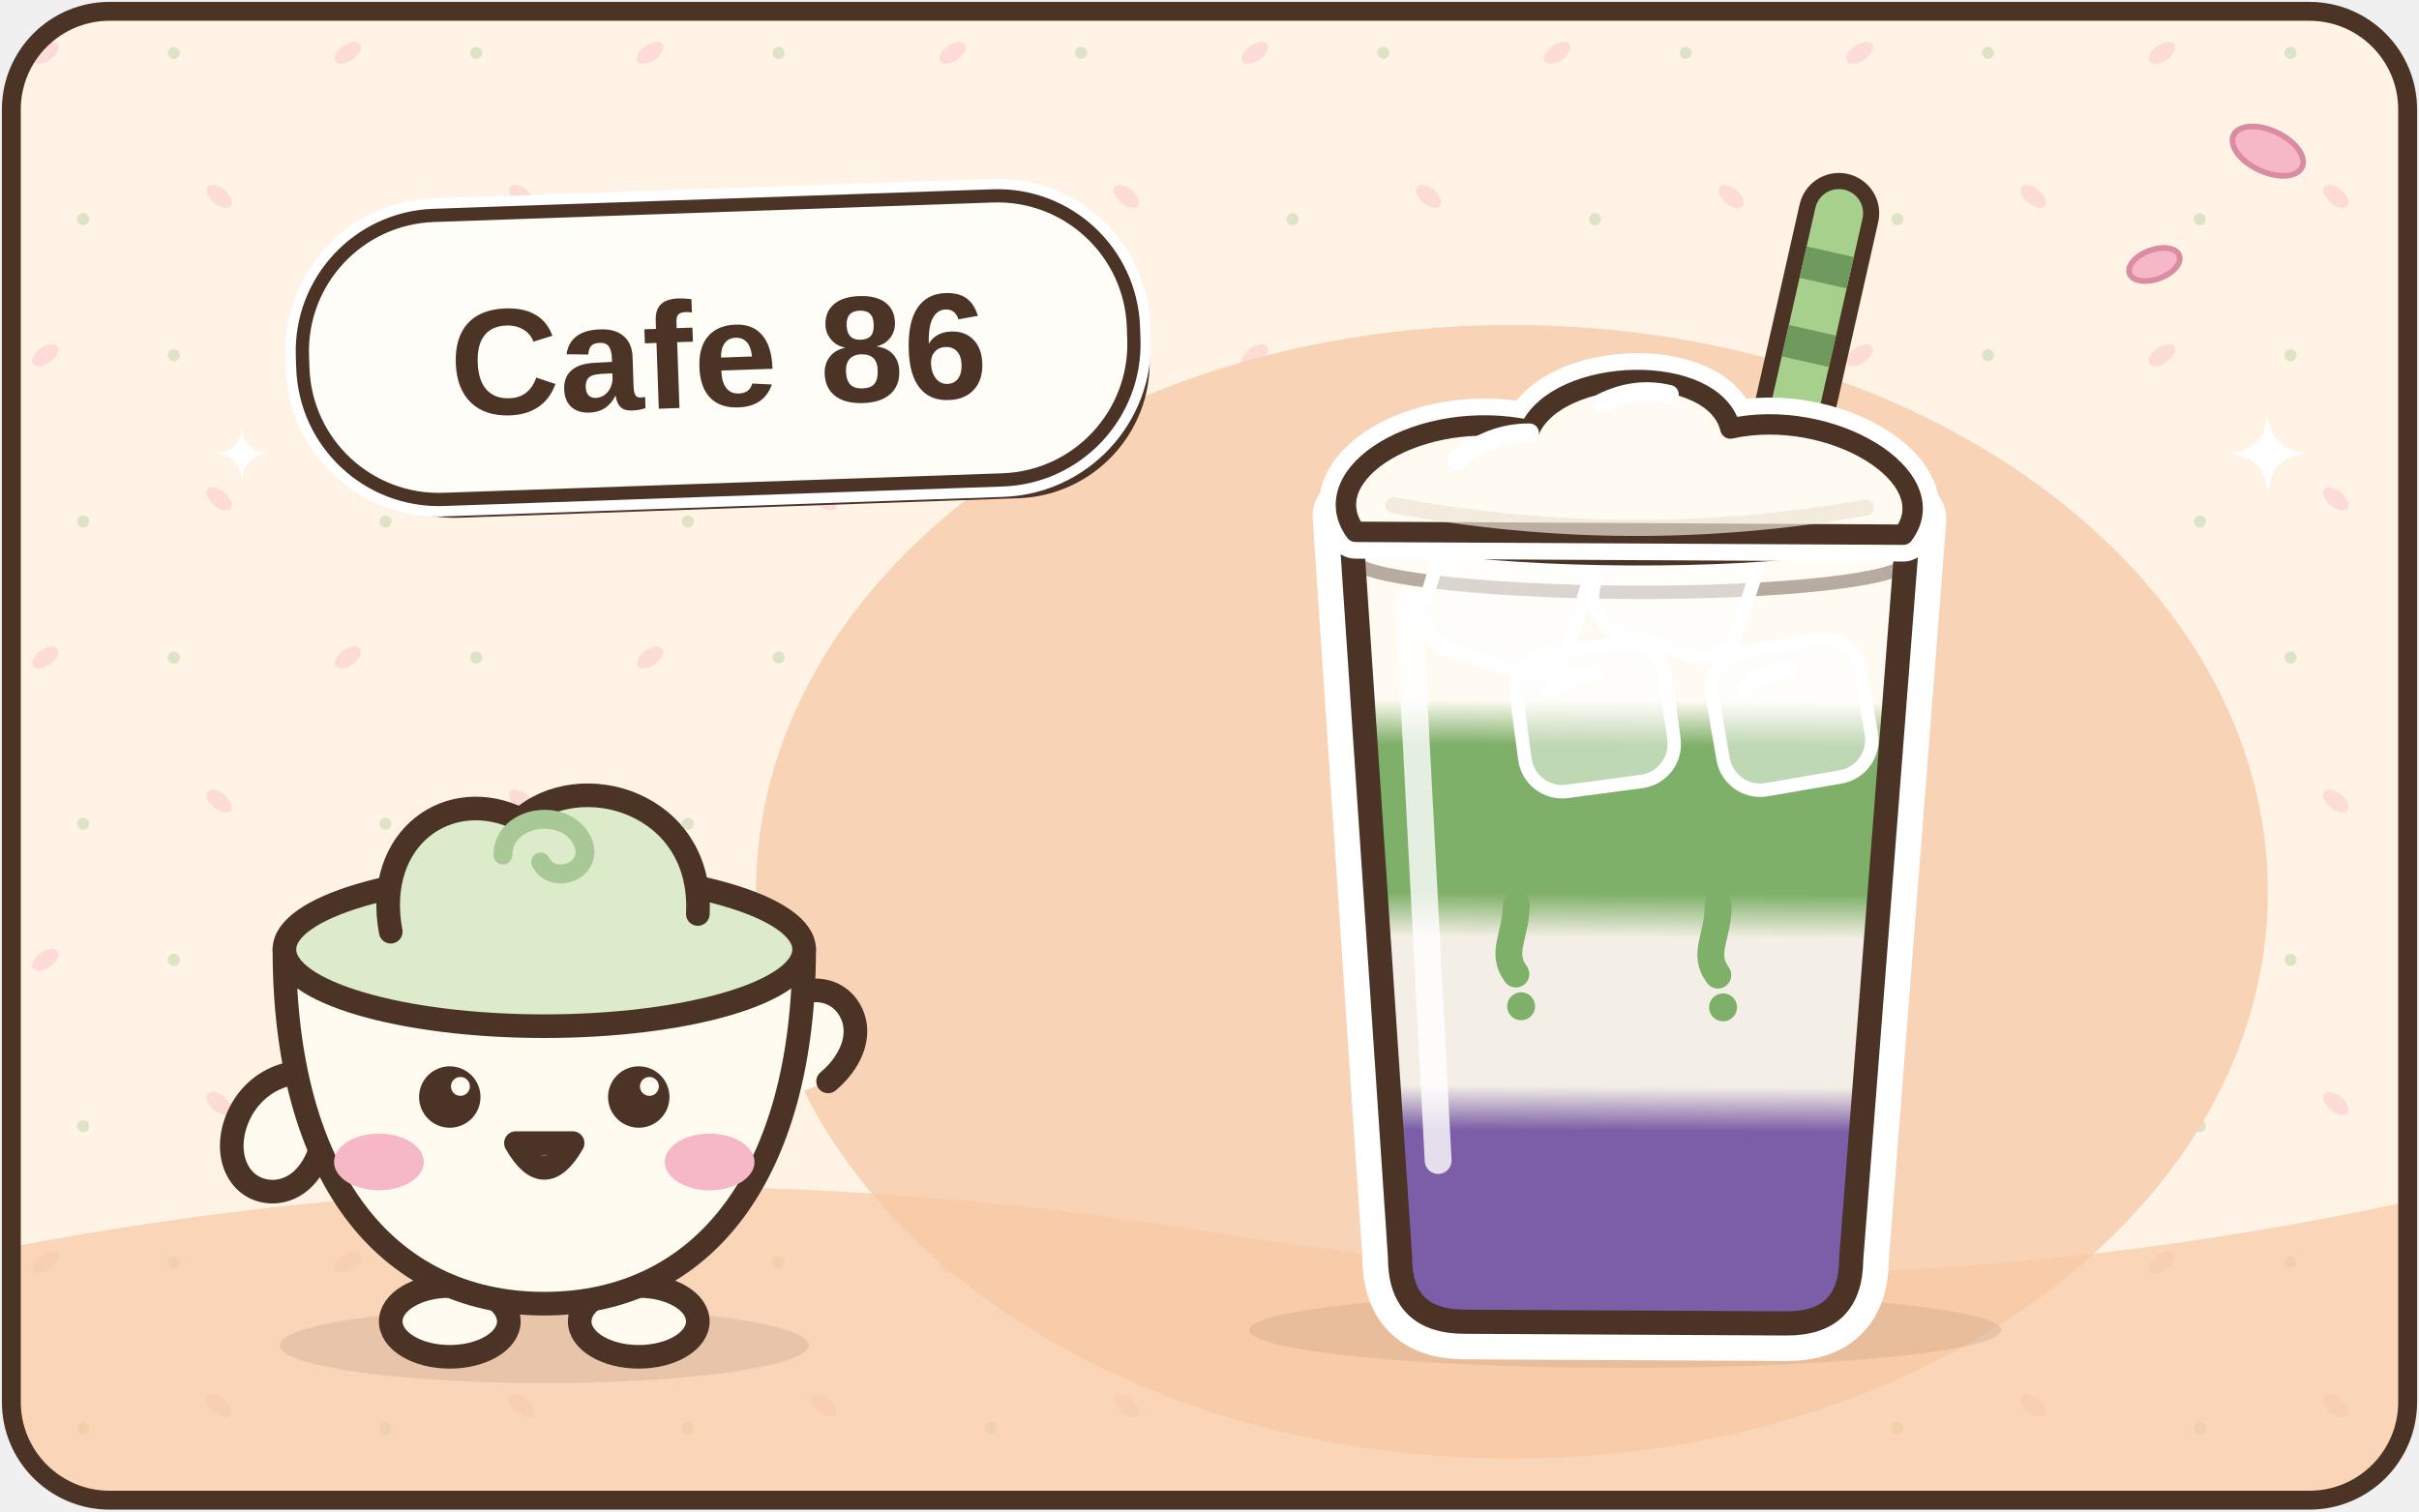
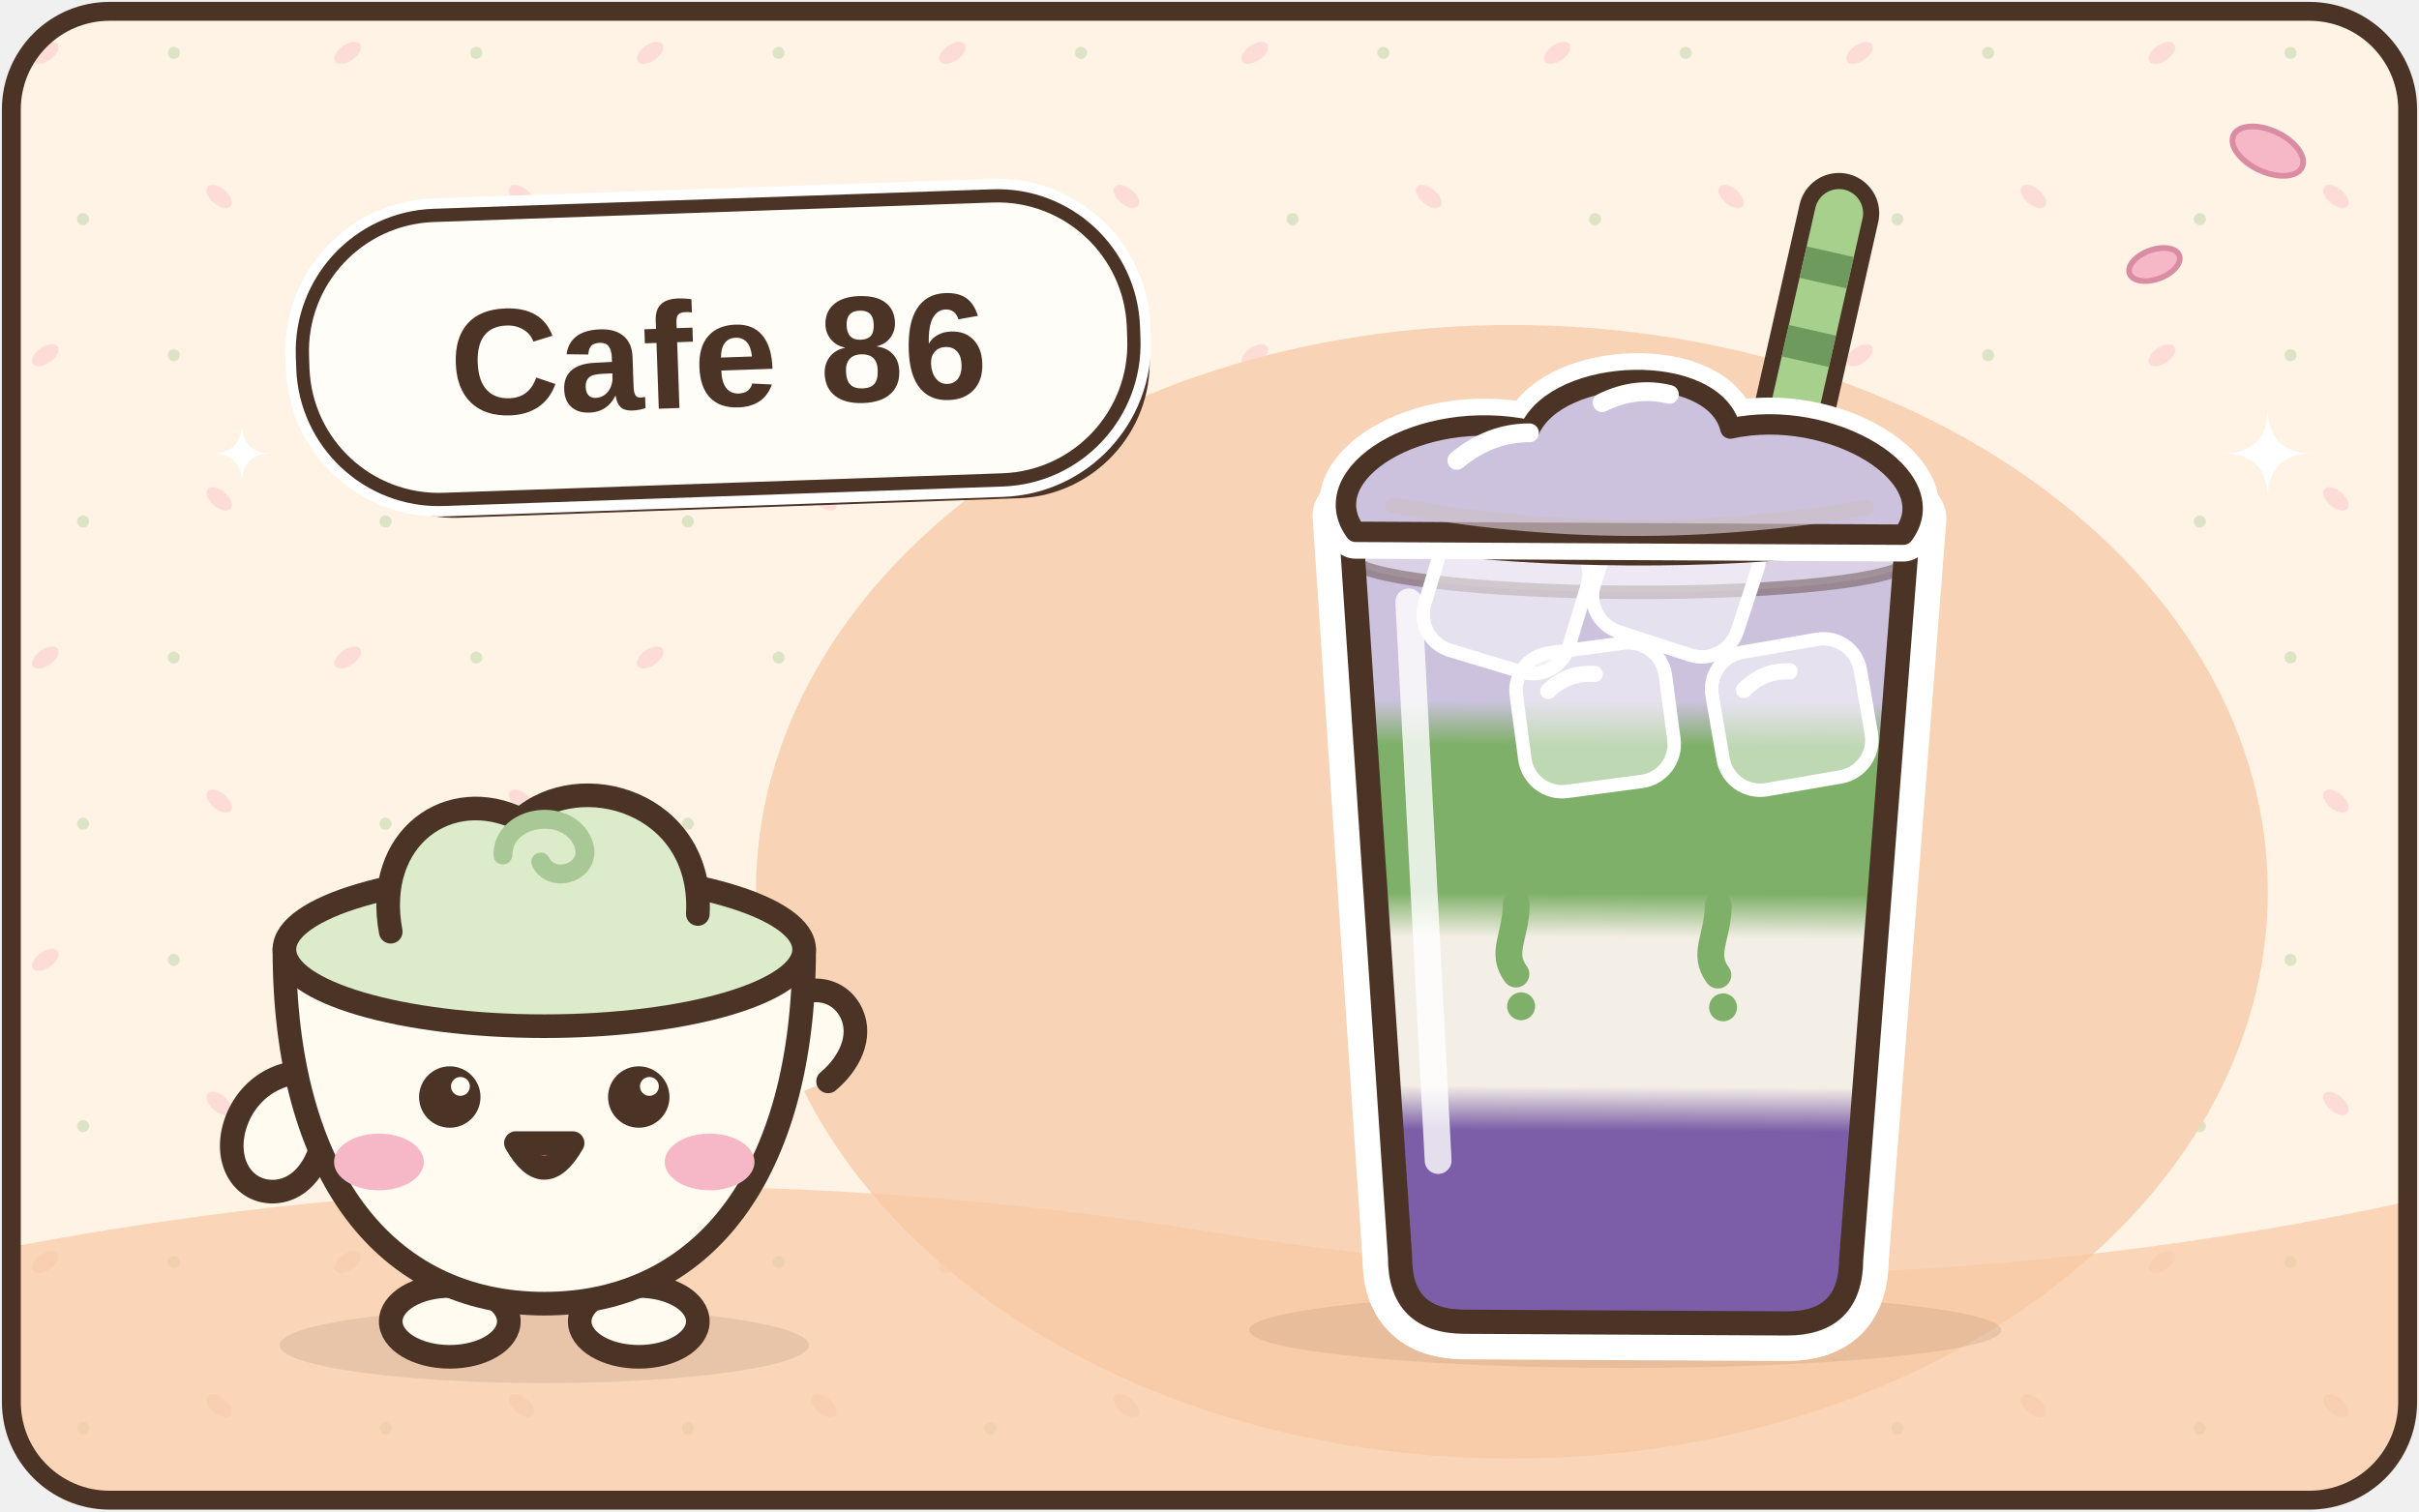
<svg xmlns="http://www.w3.org/2000/svg" viewBox="0 0 640 400" width="640" height="400" class="art-event" role="img" aria-label="Cafe 86" font-family="'M PLUS Rounded 1c', ui-rounded, 'Hiragino Maru Gothic ProN', 'Arial Rounded MT Bold', Nunito, Arial, sans-serif">
  <defs>
    <pattern id="ekwcmegp" width="80" height="80" patternUnits="userSpaceOnUse">
      <g fill="#F6A3B8" fill-opacity=".3">
        <ellipse cx="12" cy="14" rx="4" ry="2.2" transform="rotate(-35 12 14)" />
        <ellipse cx="58" cy="52" rx="4" ry="2.2" transform="rotate(40 58 52)" />
      </g>
      <g fill="#8CBF7A" fill-opacity=".3">
        <circle cx="46" cy="14" r="1.6" />
        <circle cx="22" cy="58" r="1.6" />
      </g>
    </pattern>
    <linearGradient id="ekwcmegd0l" gradientUnits="userSpaceOnUse" x1="0" x2="0" y1="-142" y2="-4">
-       <stop offset="0%" stop-color="#FFFBF2" />
-       <stop offset="19%" stop-color="#FFFBF2" />
+       <stop offset="0%" stop-color="#CDC2DE" />
+       <stop offset="19%" stop-color="#CDC2DE" />
      <stop offset="25%" stop-color="#7FB069" />
      <stop offset="45%" stop-color="#7FB069" />
      <stop offset="51%" stop-color="#F4EFE6" />
      <stop offset="71%" stop-color="#F4EFE6" />
      <stop offset="77%" stop-color="#7B5EA7" />
      <stop offset="100%" stop-color="#7B5EA7" />
    </linearGradient>
    <clipPath id="ekwcmegd0c">
      <path d="M-52 -150L-42 -12Q-42 0 -30 0L30 0Q42 0 42 -12L52 -150Z" />
    </clipPath>
  </defs>
  <rect x="3" y="3" width="634" height="394" rx="26" fill="#FFF3E6" class="art-bg" />
  <rect x="3" y="3" width="634" height="394" rx="26" fill="url(#ekwcmegp)" />
  <ellipse cx="400" cy="236" rx="200" ry="150" fill="#F8D3B5" />
  <path d="M3 330Q160 300 320 326 T 637 318L637 371Q637 397 611 397L29 397Q3 397 3 371Z" fill="#F8C9A2" opacity="0.7" />
  <ellipse cx="430" cy="352" rx="99.5" ry="10" fill="#4B3426" opacity="0.1" />
  <g transform="translate(430 350) rotate(0.3) scale(1.421)">
    <path d="M-52 -150L-42 -12Q-42 0 -30 0L30 0Q42 0 42 -12L52 -150Z" fill="#FFFFFF" stroke="#FFFFFF" stroke-width="14" stroke-linejoin="round" />
    <path d="M-52 -150L-42 -12Q-42 0 -30 0L30 0Q42 0 42 -12L52 -150Z" fill="#EEF7F3" fill-opacity="0.9" />
    <path d="M-3 -18L38.7 -206.8" fill="none" stroke="#4B3426" stroke-width="15" stroke-linecap="round" stroke-linejoin="round" />
    <path d="M-3 -18L38.7 -206.8" fill="none" stroke="#A8D08D" stroke-width="9" stroke-linecap="round" stroke-linejoin="round" />
    <path d="M-3 -18L38.7 -206.8" fill="none" stroke="#6E9A5E" stroke-width="9" stroke-linecap="butt" stroke-linejoin="round" stroke-dasharray="6 9" />
    <g clip-path="url(#ekwcmegd0c)">
      <rect x="-80" y="-142" width="160" height="142" fill="url(#ekwcmegd0l)" />
      <path d="M-20.7 -77.8 c 0 6 -3 9 0 13" fill="none" stroke="#7FB069" stroke-width="5" stroke-linecap="round" stroke-linejoin="round" />
      <circle cx="-19.7" cy="-58.8" r="2.6" fill="#7FB069" />
      <path d="M16.9 -77.8 c 0 6 -3 9 0 13" fill="none" stroke="#7FB069" stroke-width="5" stroke-linecap="round" stroke-linejoin="round" />
      <circle cx="17.9" cy="-58.8" r="2.6" fill="#7FB069" />
-       <ellipse cx="0" cy="-142" rx="51.5" ry="6" fill="#FFFCF5" stroke="#4B3426" stroke-width="2.5" stroke-opacity="0.4" />
+       <ellipse cx="0" cy="-142" rx="51.5" ry="6" fill="#DAD1E6" stroke="#4B3426" stroke-width="2.5" stroke-opacity="0.4" />
      <rect x="-36.9" y="-148.5" width="28" height="26" rx="7" transform="rotate(16.5 -22.9 -135.5)" fill="#FFFFFF" fill-opacity="0.5" stroke="#FFFFFF" stroke-width="2.5" stroke-opacity="1" />
      <path d="M-30.9 -141.5 q 4 -3 9 -2" transform="rotate(16.5 -22.9 -135.5)" fill="none" stroke="#FFFFFF" stroke-width="3" stroke-linecap="round" stroke-linejoin="round" />
      <rect x="-20.2" y="-125.7" width="28" height="26" rx="7" transform="rotate(-7.9 -6.2 -112.7)" fill="#FFFFFF" fill-opacity="0.5" stroke="#FFFFFF" stroke-width="2.5" stroke-opacity="1" />
      <path d="M-14.2 -118.7 q 4 -3 9 -2" transform="rotate(-7.9 -6.2 -112.7)" fill="none" stroke="#FFFFFF" stroke-width="3" stroke-linecap="round" stroke-linejoin="round" />
      <rect x="-5.3" y="-151.9" width="28" height="26" rx="7" transform="rotate(17.8 8.7 -138.9)" fill="#FFFFFF" fill-opacity="0.5" stroke="#FFFFFF" stroke-width="2.5" stroke-opacity="1" />
      <path d="M0.7 -144.9 q 4 -3 9 -2" transform="rotate(17.8 8.7 -138.9)" fill="none" stroke="#FFFFFF" stroke-width="3" stroke-linecap="round" stroke-linejoin="round" />
      <rect x="16.4" y="-126.4" width="28" height="26" rx="7" transform="rotate(-10.1 30.4 -113.4)" fill="#FFFFFF" fill-opacity="0.5" stroke="#FFFFFF" stroke-width="2.5" stroke-opacity="1" />
      <path d="M22.4 -119.4 q 4 -3 9 -2" transform="rotate(-10.1 30.4 -113.4)" fill="none" stroke="#FFFFFF" stroke-width="3" stroke-linecap="round" stroke-linejoin="round" />
    </g>
    <path d="M-35 -30L-41 -134" fill="none" stroke="#FFFFFF" stroke-width="5" stroke-linecap="round" stroke-linejoin="round" opacity="0.8" />
    <path d="M-52 -150L-42 -12Q-42 0 -30 0L30 0Q42 0 42 -12L52 -150" fill="none" stroke="#4B3426" stroke-width="4.5" stroke-linecap="round" stroke-linejoin="round" />
    <ellipse cx="0" cy="-150" rx="52" ry="7" fill="none" stroke="#4B3426" stroke-width="4" />
    <path d="M-51 -147C-59 -157.8 -39 -170.3 -18.7 -166.1C-13.5 -178.1 15.6 -179.1 18.7 -166.6C37.4 -170.8 59 -157.8 51 -147Z" fill="#FFFFFF" stroke="#FFFFFF" stroke-width="10" stroke-linejoin="round" />
-     <path d="M-51 -147C-59 -157.8 -39 -170.3 -18.7 -166.1C-13.5 -178.1 15.6 -179.1 18.7 -166.6C37.4 -170.8 59 -157.8 51 -147Z" fill="#FFFBF2" stroke="#4B3426" stroke-width="3.8" stroke-linejoin="round" />
-     <path d="M-44 -152Q0 -144 44 -152" fill="none" stroke="#ECE4D5" stroke-width="3" stroke-linecap="round" stroke-linejoin="round" opacity="0.7" />
+     <path d="M-51 -147C-59 -157.8 -39 -170.3 -18.7 -166.1C-13.5 -178.1 15.6 -179.1 18.7 -166.6C37.4 -170.8 59 -157.8 51 -147Z" fill="#CDC2DE" stroke="#4B3426" stroke-width="3.8" stroke-linejoin="round" />
+     <path d="M-44 -152Q0 -144 44 -152" fill="none" stroke="#CCBFC8" stroke-width="3" stroke-linecap="round" stroke-linejoin="round" opacity="0.7" />
    <path d="M-32.2 -160.4 q 6.2 -5.2 13.5 -5.2M-5.2 -171.3 q 6.2 -3.1 12.5 -1.6" fill="none" stroke="#FFFFFF" stroke-width="3.5" stroke-linecap="round" stroke-linejoin="round" />
  </g>
  <ellipse cx="144" cy="356" rx="70" ry="10" fill="#4B3426" opacity="0.1" />
  <g transform="translate(44 170) scale(3.125)">
    <path class="m-o m-c m-arm-l" stroke="#4B3426" stroke-width="2" stroke-linejoin="round" stroke-linecap="round" fill="#FFFBF0" d="M12.5 36.5c-3-.5-6 1.5-6.8 4.8-.7 3 1 5.4 3.6 5.2 2.2-.2 3.6-2.3 4-4.6" />
    <g transform="rotate(-120 52 38)">
      <path class="m-o m-c m-arm-r" stroke="#4B3426" stroke-width="2" stroke-linejoin="round" stroke-linecap="round" fill="#FFFBF0" d="M51.5 36.5c3-.5 6 1.5 6.8 4.8.7 3-1 5.4-3.6 5.2-2.2-.2-3.6-2.3-4-4.6" />
    </g>
    <g class="m-feet">
      <ellipse class="m-o m-c m-foot-l" stroke="#4B3426" stroke-width="2" stroke-linejoin="round" stroke-linecap="round" fill="#FFFBF0" cx="24" cy="57.5" rx="5" ry="3" />
      <ellipse class="m-o m-c m-foot-r" stroke="#4B3426" stroke-width="2" stroke-linejoin="round" stroke-linecap="round" fill="#FFFBF0" cx="40" cy="57.5" rx="5" ry="3" />
    </g>
    <path class="m-o m-c m-cup" stroke="#4B3426" stroke-width="2" stroke-linejoin="round" stroke-linecap="round" fill="#FFFBF0" d="M10 26c0 19 8.5 30 22 30s22-11 22-30z" />
    <g class="m-foamg">
      <ellipse class="m-o m-f" stroke="#4B3426" stroke-width="2" stroke-linejoin="round" stroke-linecap="round" fill="#DCEBC9" cx="32" cy="26" rx="22" ry="6.5" />
      <path class="m-o m-f" stroke="#4B3426" stroke-width="2" stroke-linejoin="round" stroke-linecap="round" fill="#DCEBC9" d="M19 24.5c-1.5-8 5-12.5 11-9.5 5-4.5 15.5-1.5 15 8" />
      <path class="m-s" fill="none" stroke="#A8C996" stroke-width="1.6" stroke-linecap="round" d="M28.5 18c0-3.4 5.5-4.2 6.8-1 .9 2.4-2.6 3.6-3.6 1.6" />
    </g>
    <g class="m-look">
      <g class="m-eyes">
        <circle class="m-ink" fill="#4B3426" cx="24" cy="38.5" r="2.6" />
        <circle class="m-ink" fill="#4B3426" cx="40" cy="38.5" r="2.6" />
        <circle class="m-hi" fill="#FFFBF0" cx="24.9" cy="37.6" r=".8" />
        <circle class="m-hi" fill="#FFFBF0" cx="40.9" cy="37.6" r=".8" />
      </g>
    </g>
    <ellipse class="m-blush" fill="#F6B7C7" cx="18" cy="44" rx="3.8" ry="2.4" />
    <ellipse class="m-blush" fill="#F6B7C7" cx="46" cy="44" rx="3.8" ry="2.4" />
    <path class="m-o m-in m-mouth" stroke="#4B3426" stroke-width="2" stroke-linejoin="round" stroke-linecap="round" fill="#B4535F" d="M29.6 42.4q2.4 4.2 4.8 0z" />
  </g>
  <ellipse cx="600" cy="40" rx="10" ry="5.5" transform="rotate(25 600 40)" fill="#F6B7C7" stroke="#D98CA2" stroke-width="1.5" />
  <ellipse cx="570" cy="70" rx="7" ry="3.9" transform="rotate(-20 570 70)" fill="#F6B7C7" stroke="#D98CA2" stroke-width="1.5" />
  <ellipse cx="250" cy="120" rx="6" ry="3.3" transform="rotate(40 250 120)" fill="#F6B7C7" stroke="#D98CA2" stroke-width="1.5" />
  <path d="M600 108Q600 120 612 120Q600 120 600 132Q600 120 588 120Q600 120 600 108Z" fill="#FFFFFF" />
  <path d="M256 51Q256 60 265 60Q256 60 256 69Q256 60 247 60Q256 60 256 51Z" fill="#FFFFFF" />
  <path d="M64 112Q64 120 72 120Q64 120 64 128Q64 120 56 120Q64 120 64 112Z" fill="#FFFFFF" />
  <g transform="rotate(-2 190 92)">
    <rect x="84" y="59.4" width="220" height="75.2" rx="36" fill="#4B3426" />
    <rect x="80" y="54.4" width="220" height="75.2" rx="36" fill="#FFFDF7" stroke="#FFFFFF" stroke-width="9" paint-order="stroke" />
    <rect x="80" y="54.4" width="220" height="75.2" rx="36" fill="none" stroke="#4B3426" stroke-width="3.5" />
    <text x="190" y="107.6" font-size="40" font-weight="800" text-anchor="middle" fill="#4B3426">Cafe 86</text>
  </g>
  <rect x="3" y="3" width="634" height="394" rx="26" fill="none" stroke="#4B3426" stroke-width="5" />
</svg>
